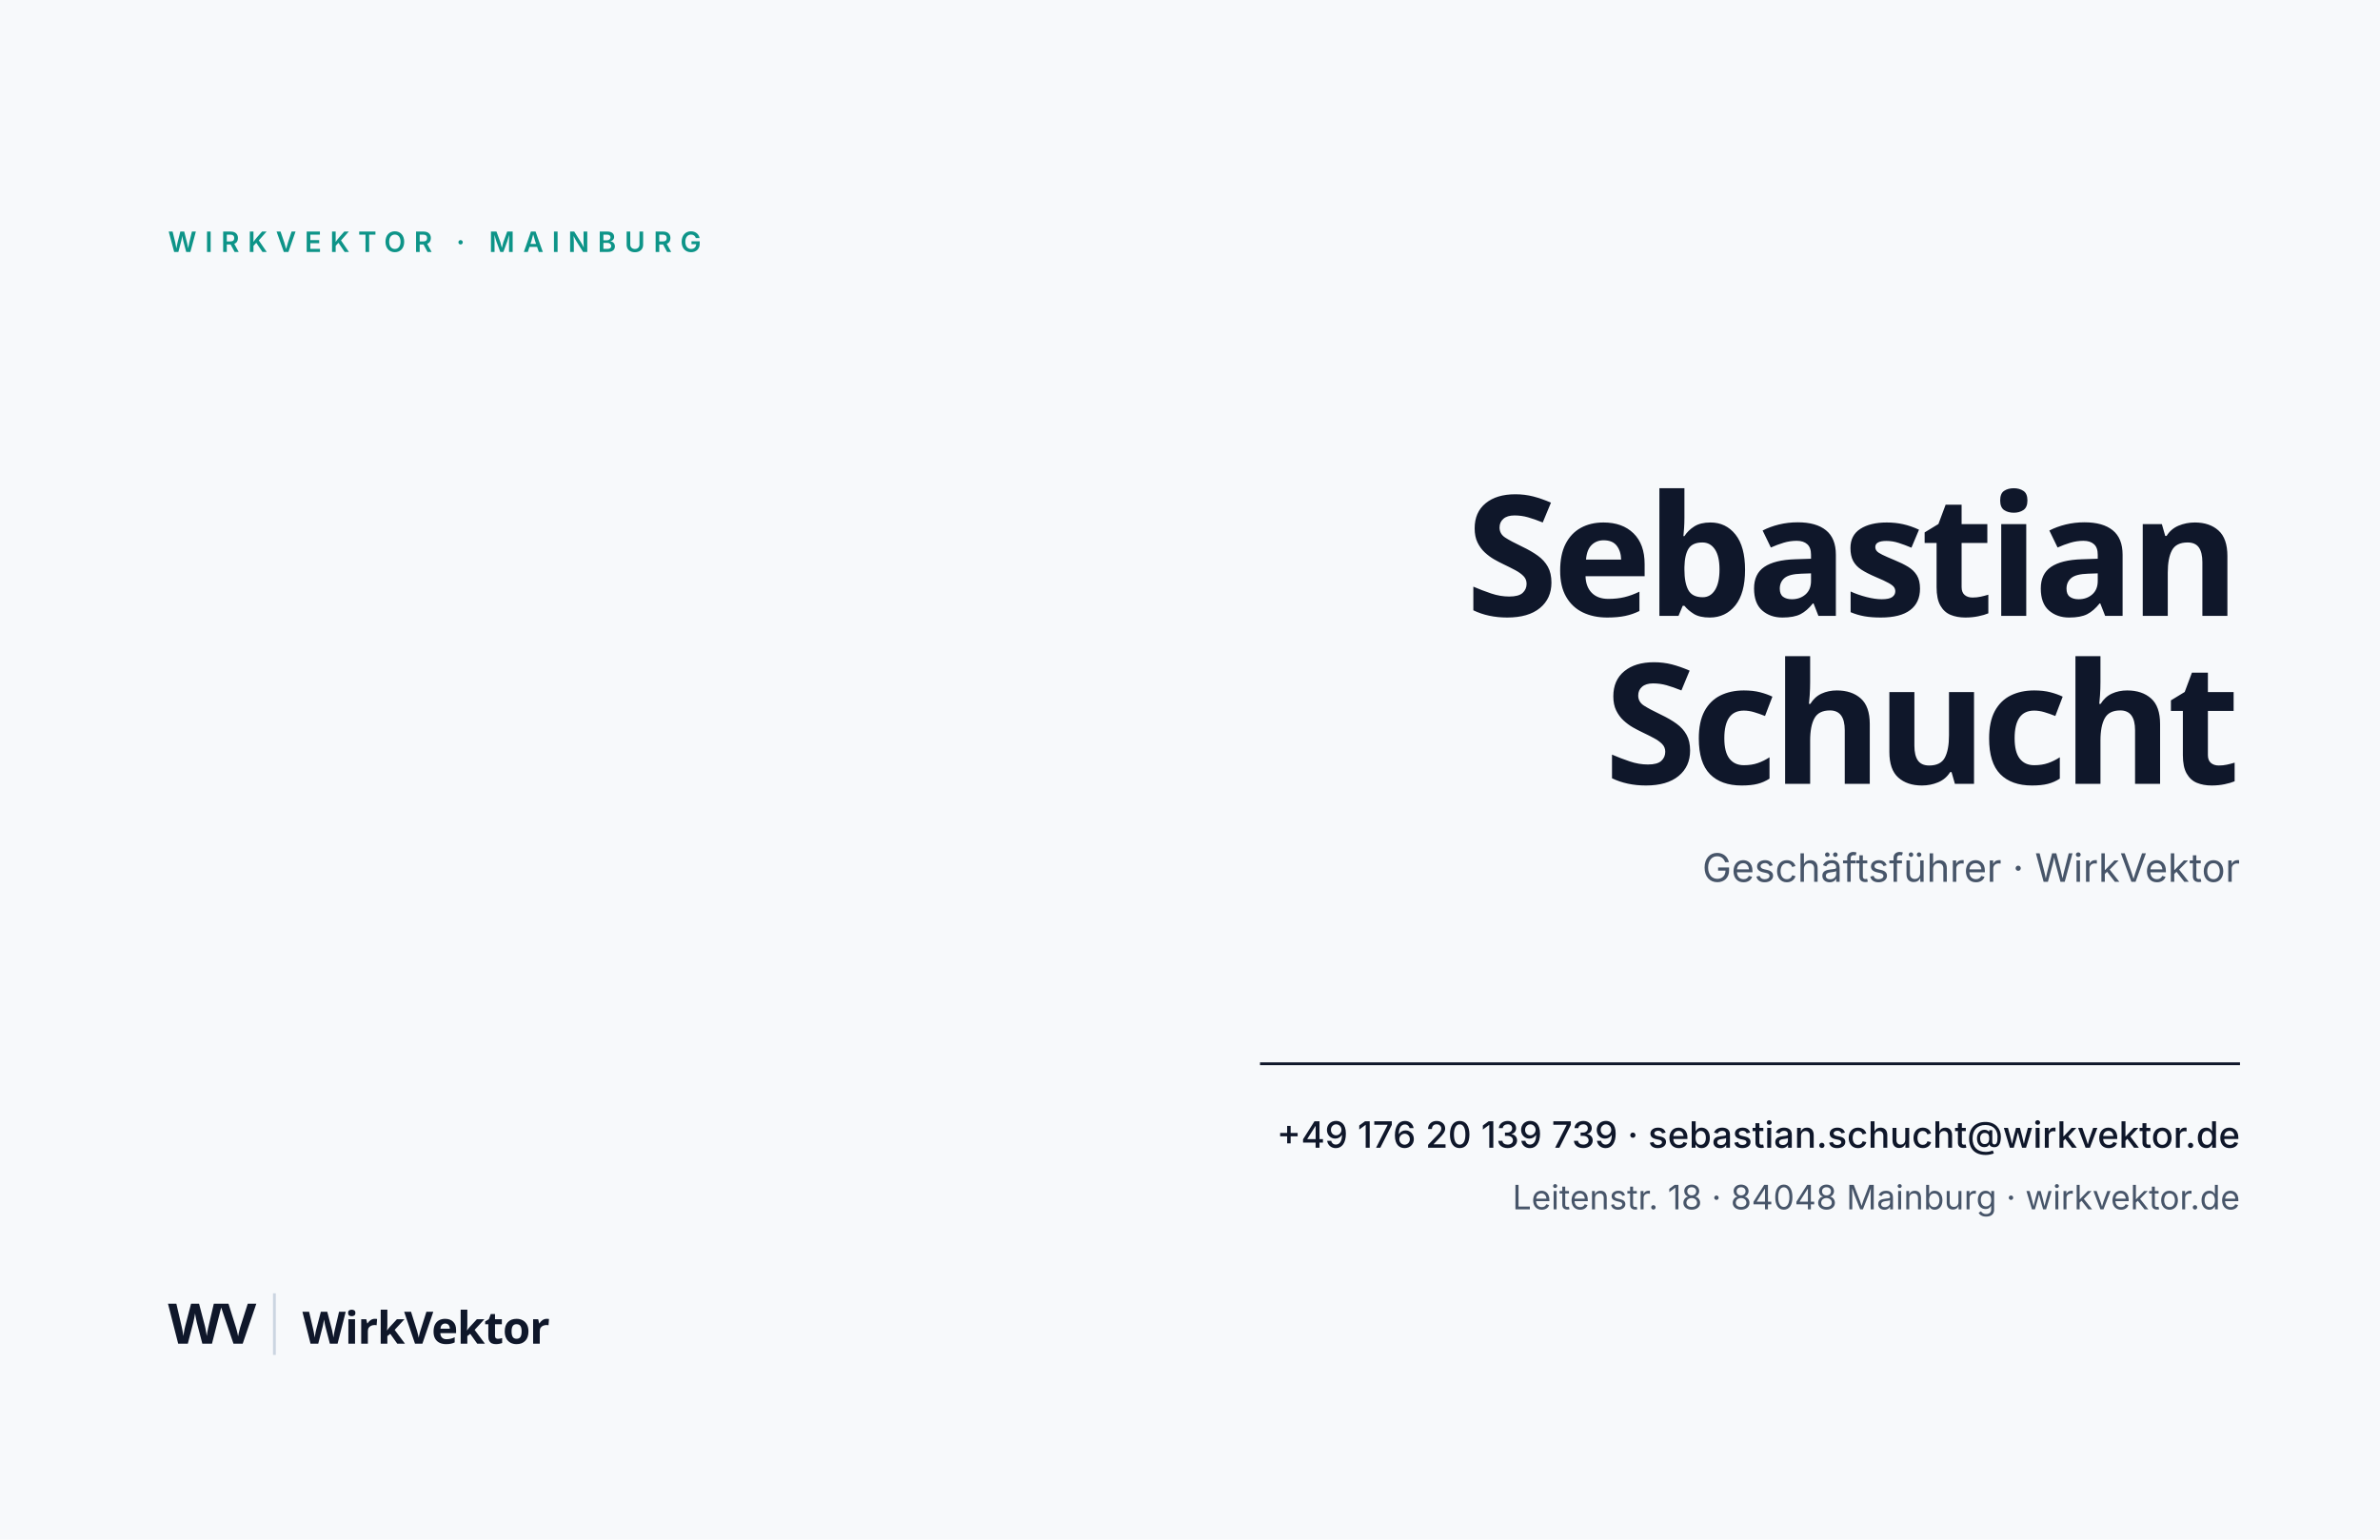
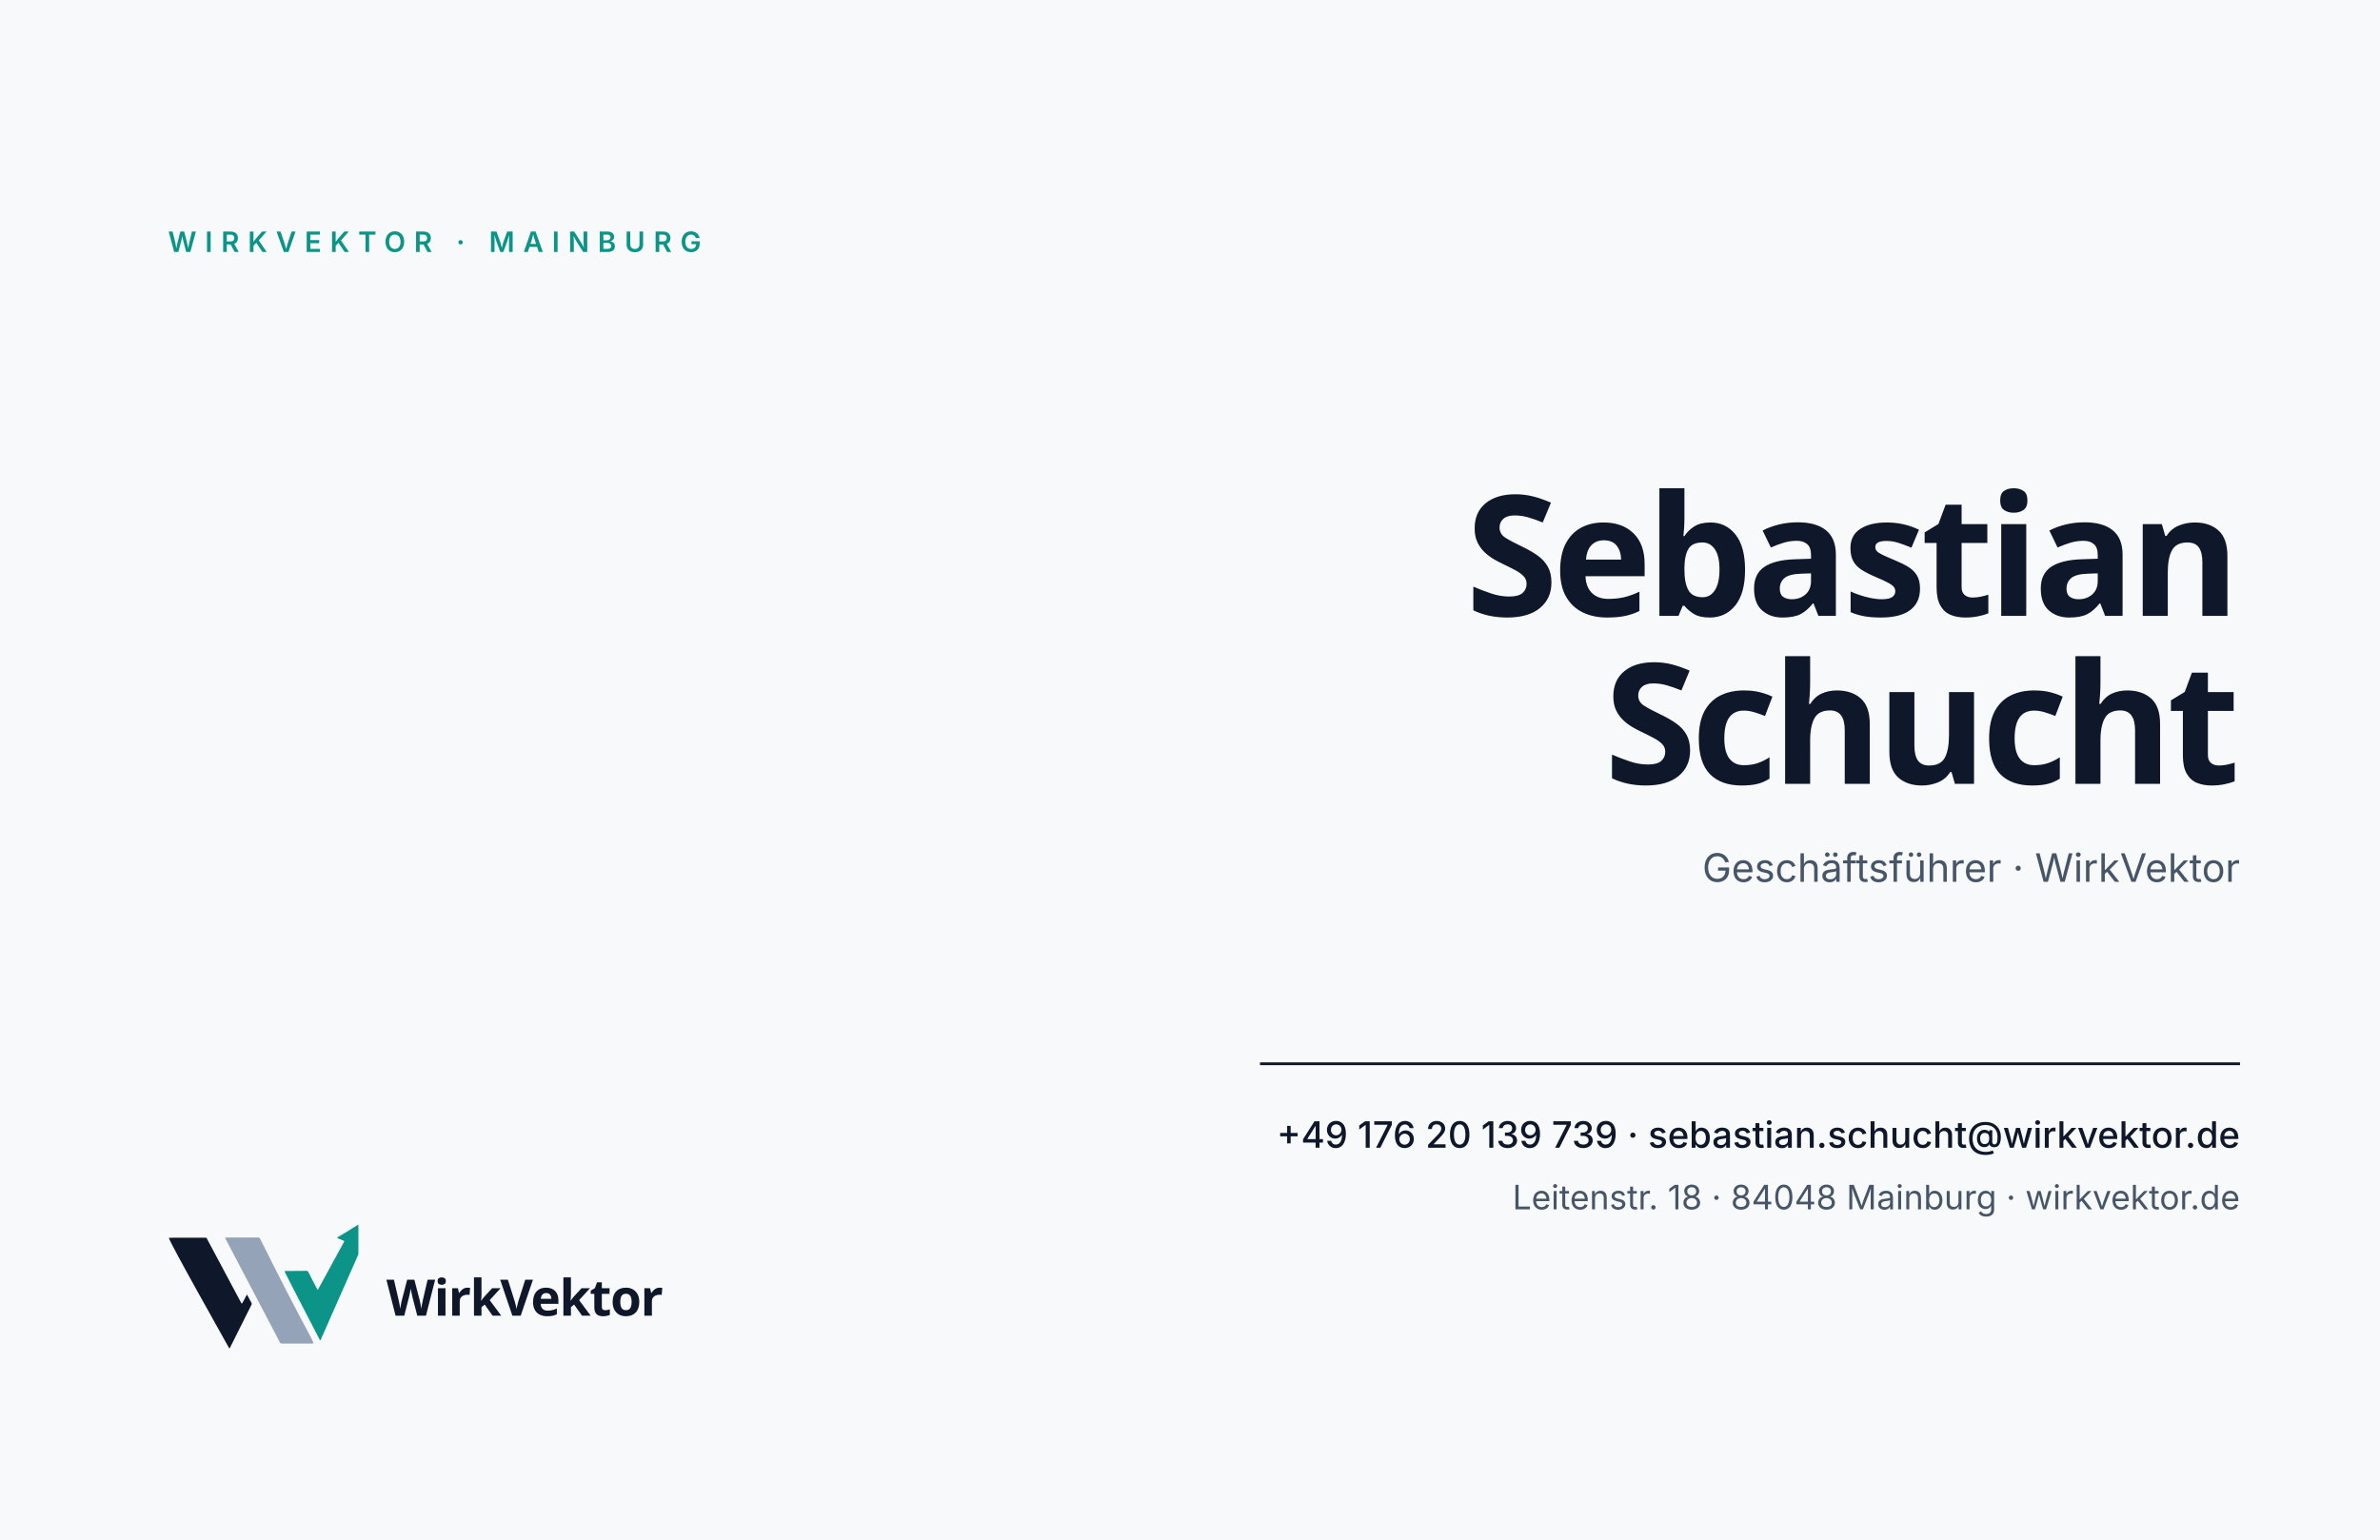
<svg xmlns="http://www.w3.org/2000/svg" viewBox="0 0 850 550" width="85mm" height="55mm" role="img" aria-label="WirkVektor Visitenkarte 07 Vorderseite">
+   <defs>
+     <symbol id="logo-07v" viewBox="50 180 1264 970">
+       <path fill="#94A3B8" d="m 429.869,411.105 c -1.617,-3.283 -0.233,-5.407 3.512,-5.808 1.154,-0.124 2.331,-0.047 3.497,-0.047 71.151,-0.004 142.303,0.055 213.454,-0.136 5.038,-0.014 7.805,2.012 9.801,6.002 305.19,610.161 326.418,624.944 356.065,694.597 0.491,1.18 -1.579,4.046 -3.143,5.26 -1.219,0.946 -3.49,0.706 -5.294,0.707 -66.486,0.031 -132.972,-0.081 -199.457,0.172 -8.134,0.031 -12.86,-3.037 -16.18,-10.165" />
+       <path fill="#0D9488" d="m 1069.315,1077.033 c -1.325,3.189 -2.482,6.456 -3.977,9.562 -1.464,3.042 -5.113,3.069 -6.69,-0.01 -16.175,-31.553 -228.362,-440.116 -232.675,-451.984 -1.825,-5.023 -0.851,-6.415 4.361,-6.449 140.348,-0.92 0.105,-0.55 140.391,-0.999 6.031,-0.019 9.354,3.566 11.765,7.866 26.534,47.328 -9.995,-16.84 59.323,114.263 0.772,1.46 1.409,3.513 3.491,3.757 1.61,-0.064 2.185,-1.876 2.845,-3.056 32.028,-57.245 162.365,-299.35 172.784,-316.925 2.047,-3.453 1.165,-4.859 -2.304,-6.257 -13.726,-5.534 -27.368,-11.28 -41.005,-17.033 -0.915,-0.386 -2.078,-1.77 -2.149,-2.2 -0.519,-3.134 1.499,-3.998 2.966,-4.846 101.577,-59.1 49.432,-31.755 175.986,-106.737 2.022,-1.198 4.437,-1.915 6.334,-0.948 1.2,0.612 2.353,3.344 2.355,5.302 9.658,97.447 9.83,98.55 18.322,193.504 0.189,2.114 -0.343,3.102 -2.423,4.106 -2.08,0.492 -4.32,-1.202 -6.383,-2.228 -19.762,-9.821 -20.341,-9.188 -33.209,-15.479 -4.149,-2.029 -6.25,-1.896 -7.918,2.211" />
+       <path fill="#0F172A" d="m 536.376,842.626 c 1.594,2.952 4.392,2.515 6.417,-0.866 11.328,-18.91 20.536,-37.895 30.65,-56.92 32.244,59.361 21.35,37.822 31.271,57.039 1.256,2.446 1.399,6.543 0.217,8.985 -48.105,96.831 -97.052,193.246 -144.98,290.174 -1.42,2.842 -4.226,2.881 -5.683,0.101 C 435.334,1105.031 49.433,423.343 54.255,407.715 c 0.121,-1.404 3.421,-1.082 5.311,-1.084 79.82,-0.069 159.64,-0.025 239.459,-0.295 6.461,-0.022 7.126,4.878 8.988,8.315" />
+     </symbol>
+   </defs>
  <rect width="850" height="550" fill="#F7F9FB" />
  <text x="60" y="90" font-family="Inter, system-ui, sans-serif" font-weight="600" font-size="10" letter-spacing="3" fill="#0D9488">WIRKVEKTOR · MAINBURG</text>
  <text x="800" y="220" text-anchor="end" font-family="Hanken Grotesk, system-ui, sans-serif" font-weight="700" font-size="60" fill="#0F172A" letter-spacing="-2">Sebastian</text>
  <text x="800" y="280" text-anchor="end" font-family="Hanken Grotesk, system-ui, sans-serif" font-weight="700" font-size="60" fill="#0F172A" letter-spacing="-2">Schucht</text>
  <text x="800" y="315" text-anchor="end" font-family="Inter, system-ui, sans-serif" font-weight="400" font-size="14" fill="#475569">Geschäftsführer · WirkVektor</text>
  <line x1="450" y1="380" x2="800" y2="380" stroke="#0F172A" stroke-width="1" />
  <g transform="translate(800 410)" text-anchor="end" font-family="Inter, system-ui, sans-serif" fill="#0F172A">
    <text font-weight="500" font-size="13">+49 176 20 139 739 · sebastian.schucht@wirkvektor.de</text>
    <text y="22" font-weight="400" font-size="12" fill="#475569">Leitenstr. 18 · 84048 Mainburg · wirkvektor.de</text>
  </g>
-   <g transform="translate(60 480)">
-     <text font-family="Hanken Grotesk, system-ui, sans-serif" font-weight="700" font-size="20" fill="#0F172A" letter-spacing="-0.8">WV</text>
-     <line x1="38" y1="-18" x2="38" y2="4" stroke="#CBD5E1" stroke-width="1" />
-     <text x="48" font-family="Hanken Grotesk, system-ui, sans-serif" font-weight="600" font-size="16" fill="#0F172A" letter-spacing="-0.3">WirkVektor</text>
-   </g>
+   <use href="#logo-07v" x="60" y="430" width="68" height="52" />
+   <text x="138" y="470" font-family="Hanken Grotesk, system-ui, sans-serif" font-weight="600" font-size="18" fill="#0F172A" letter-spacing="-0.4">WirkVektor</text>
</svg>
